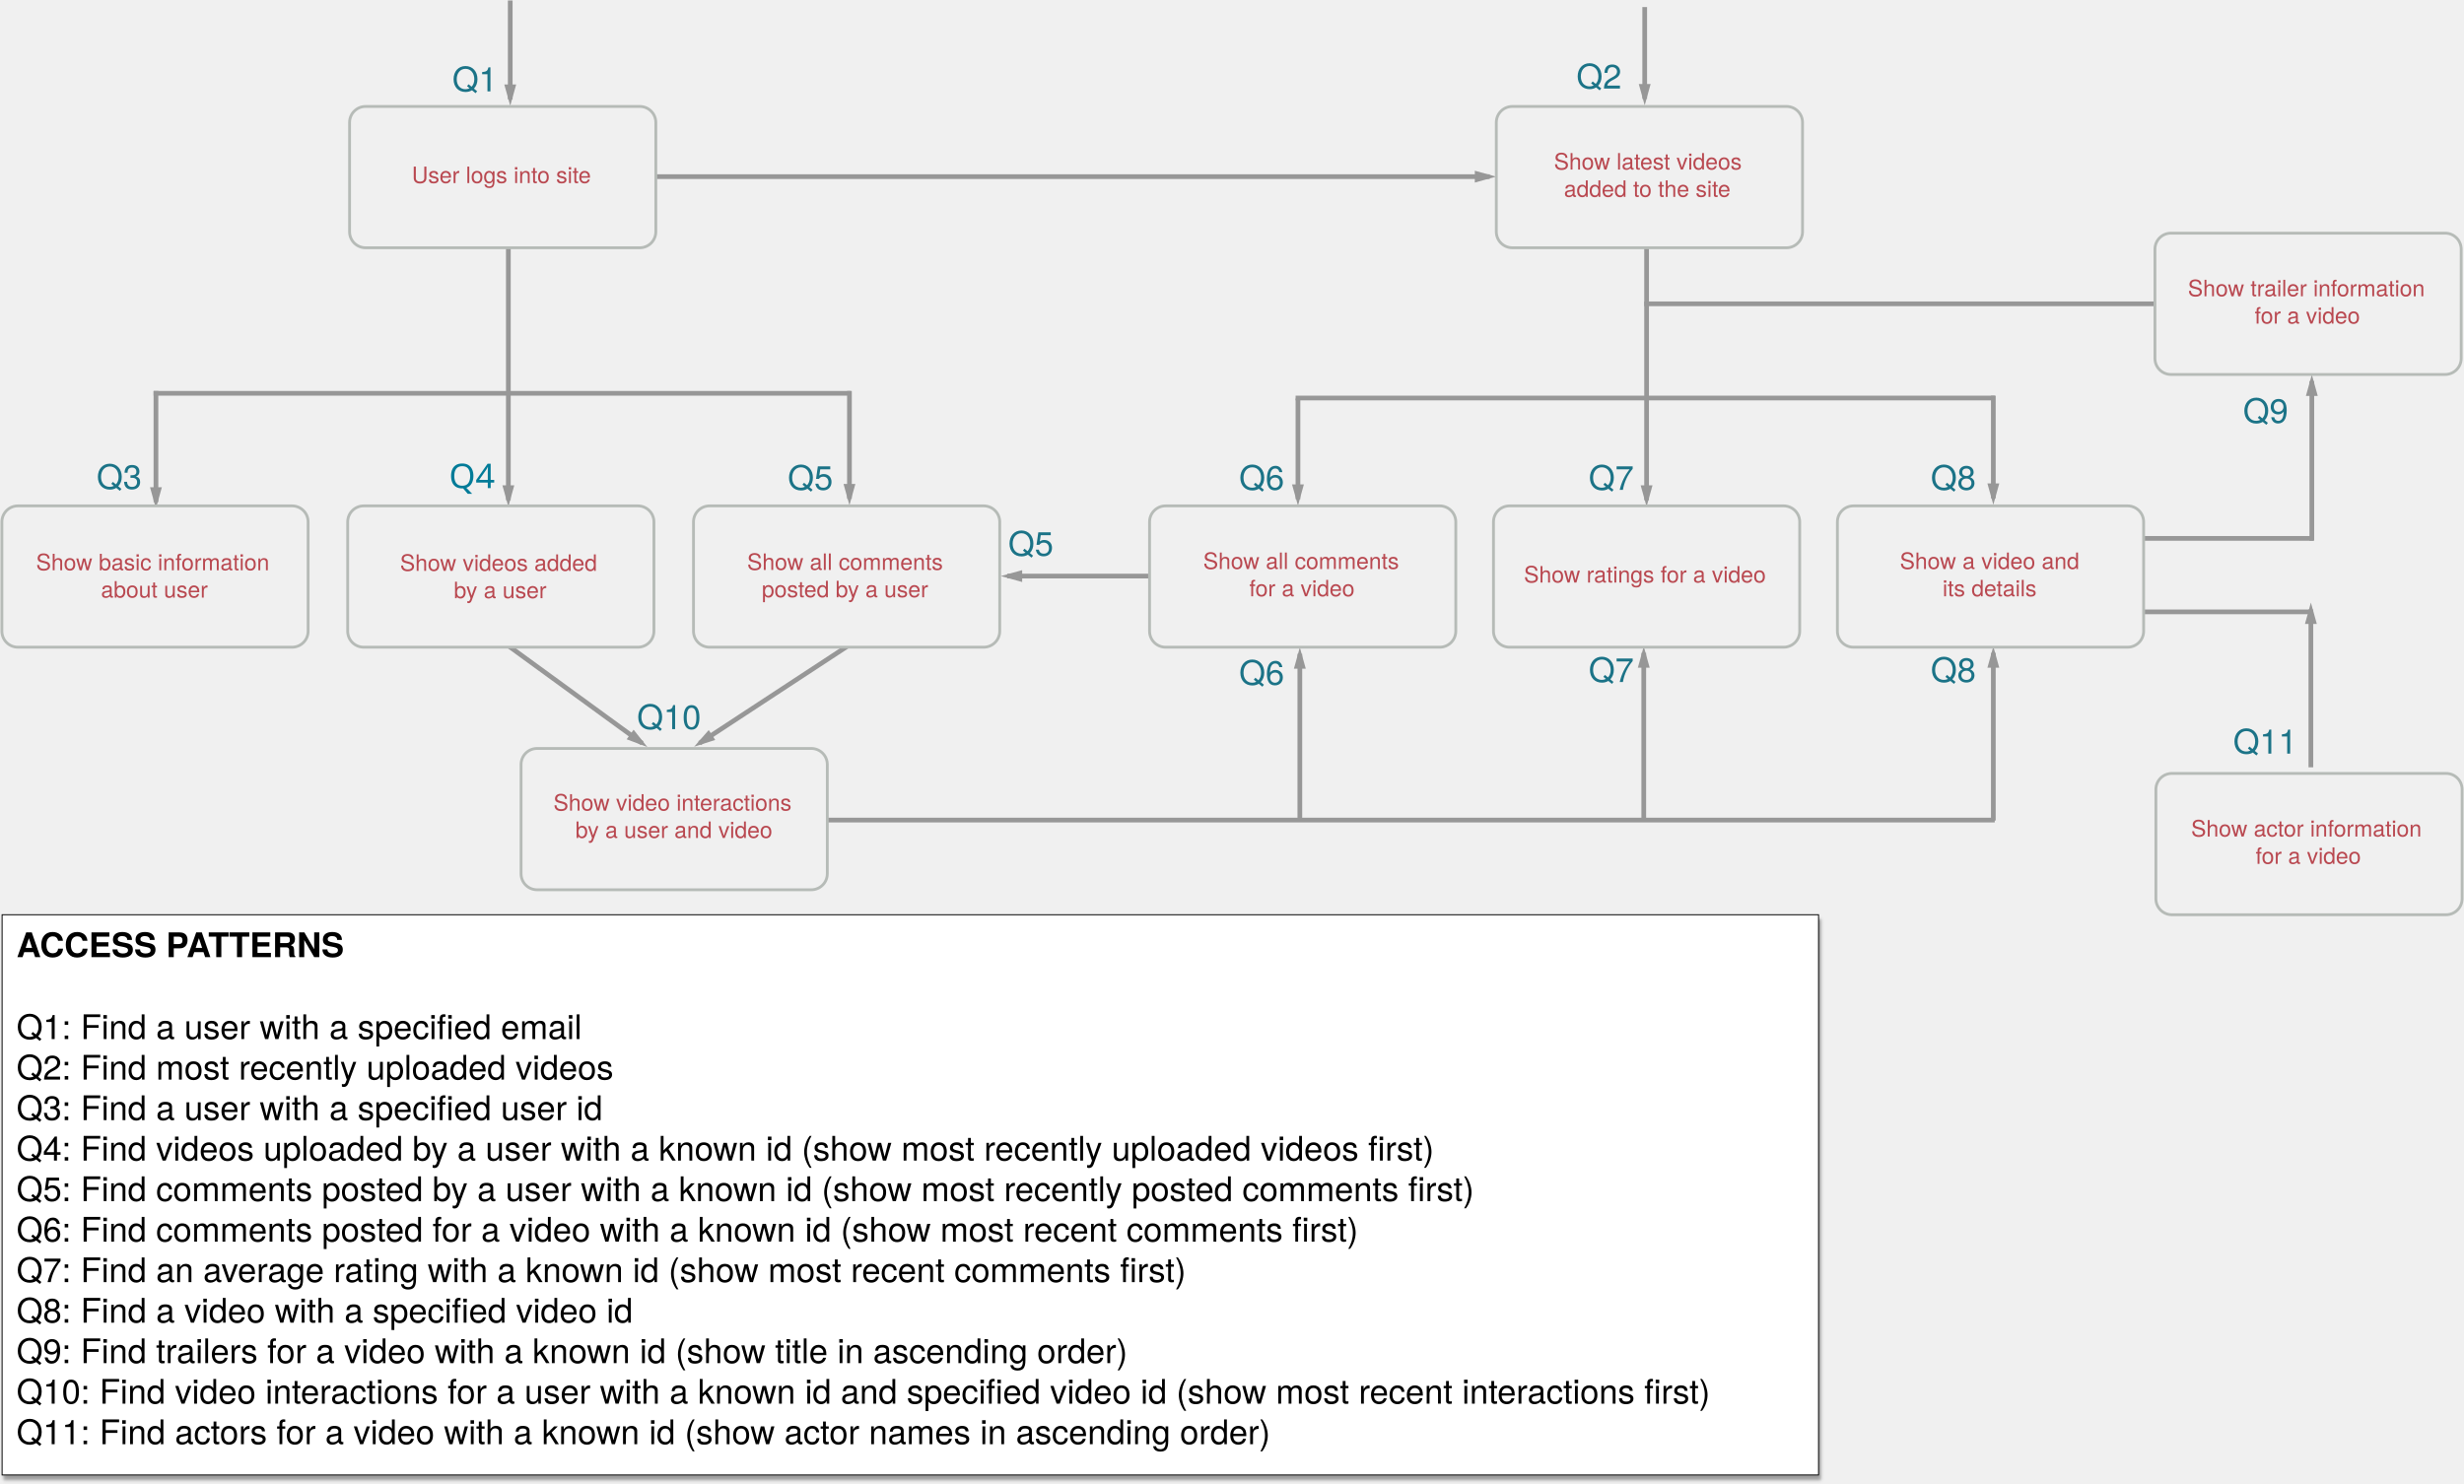
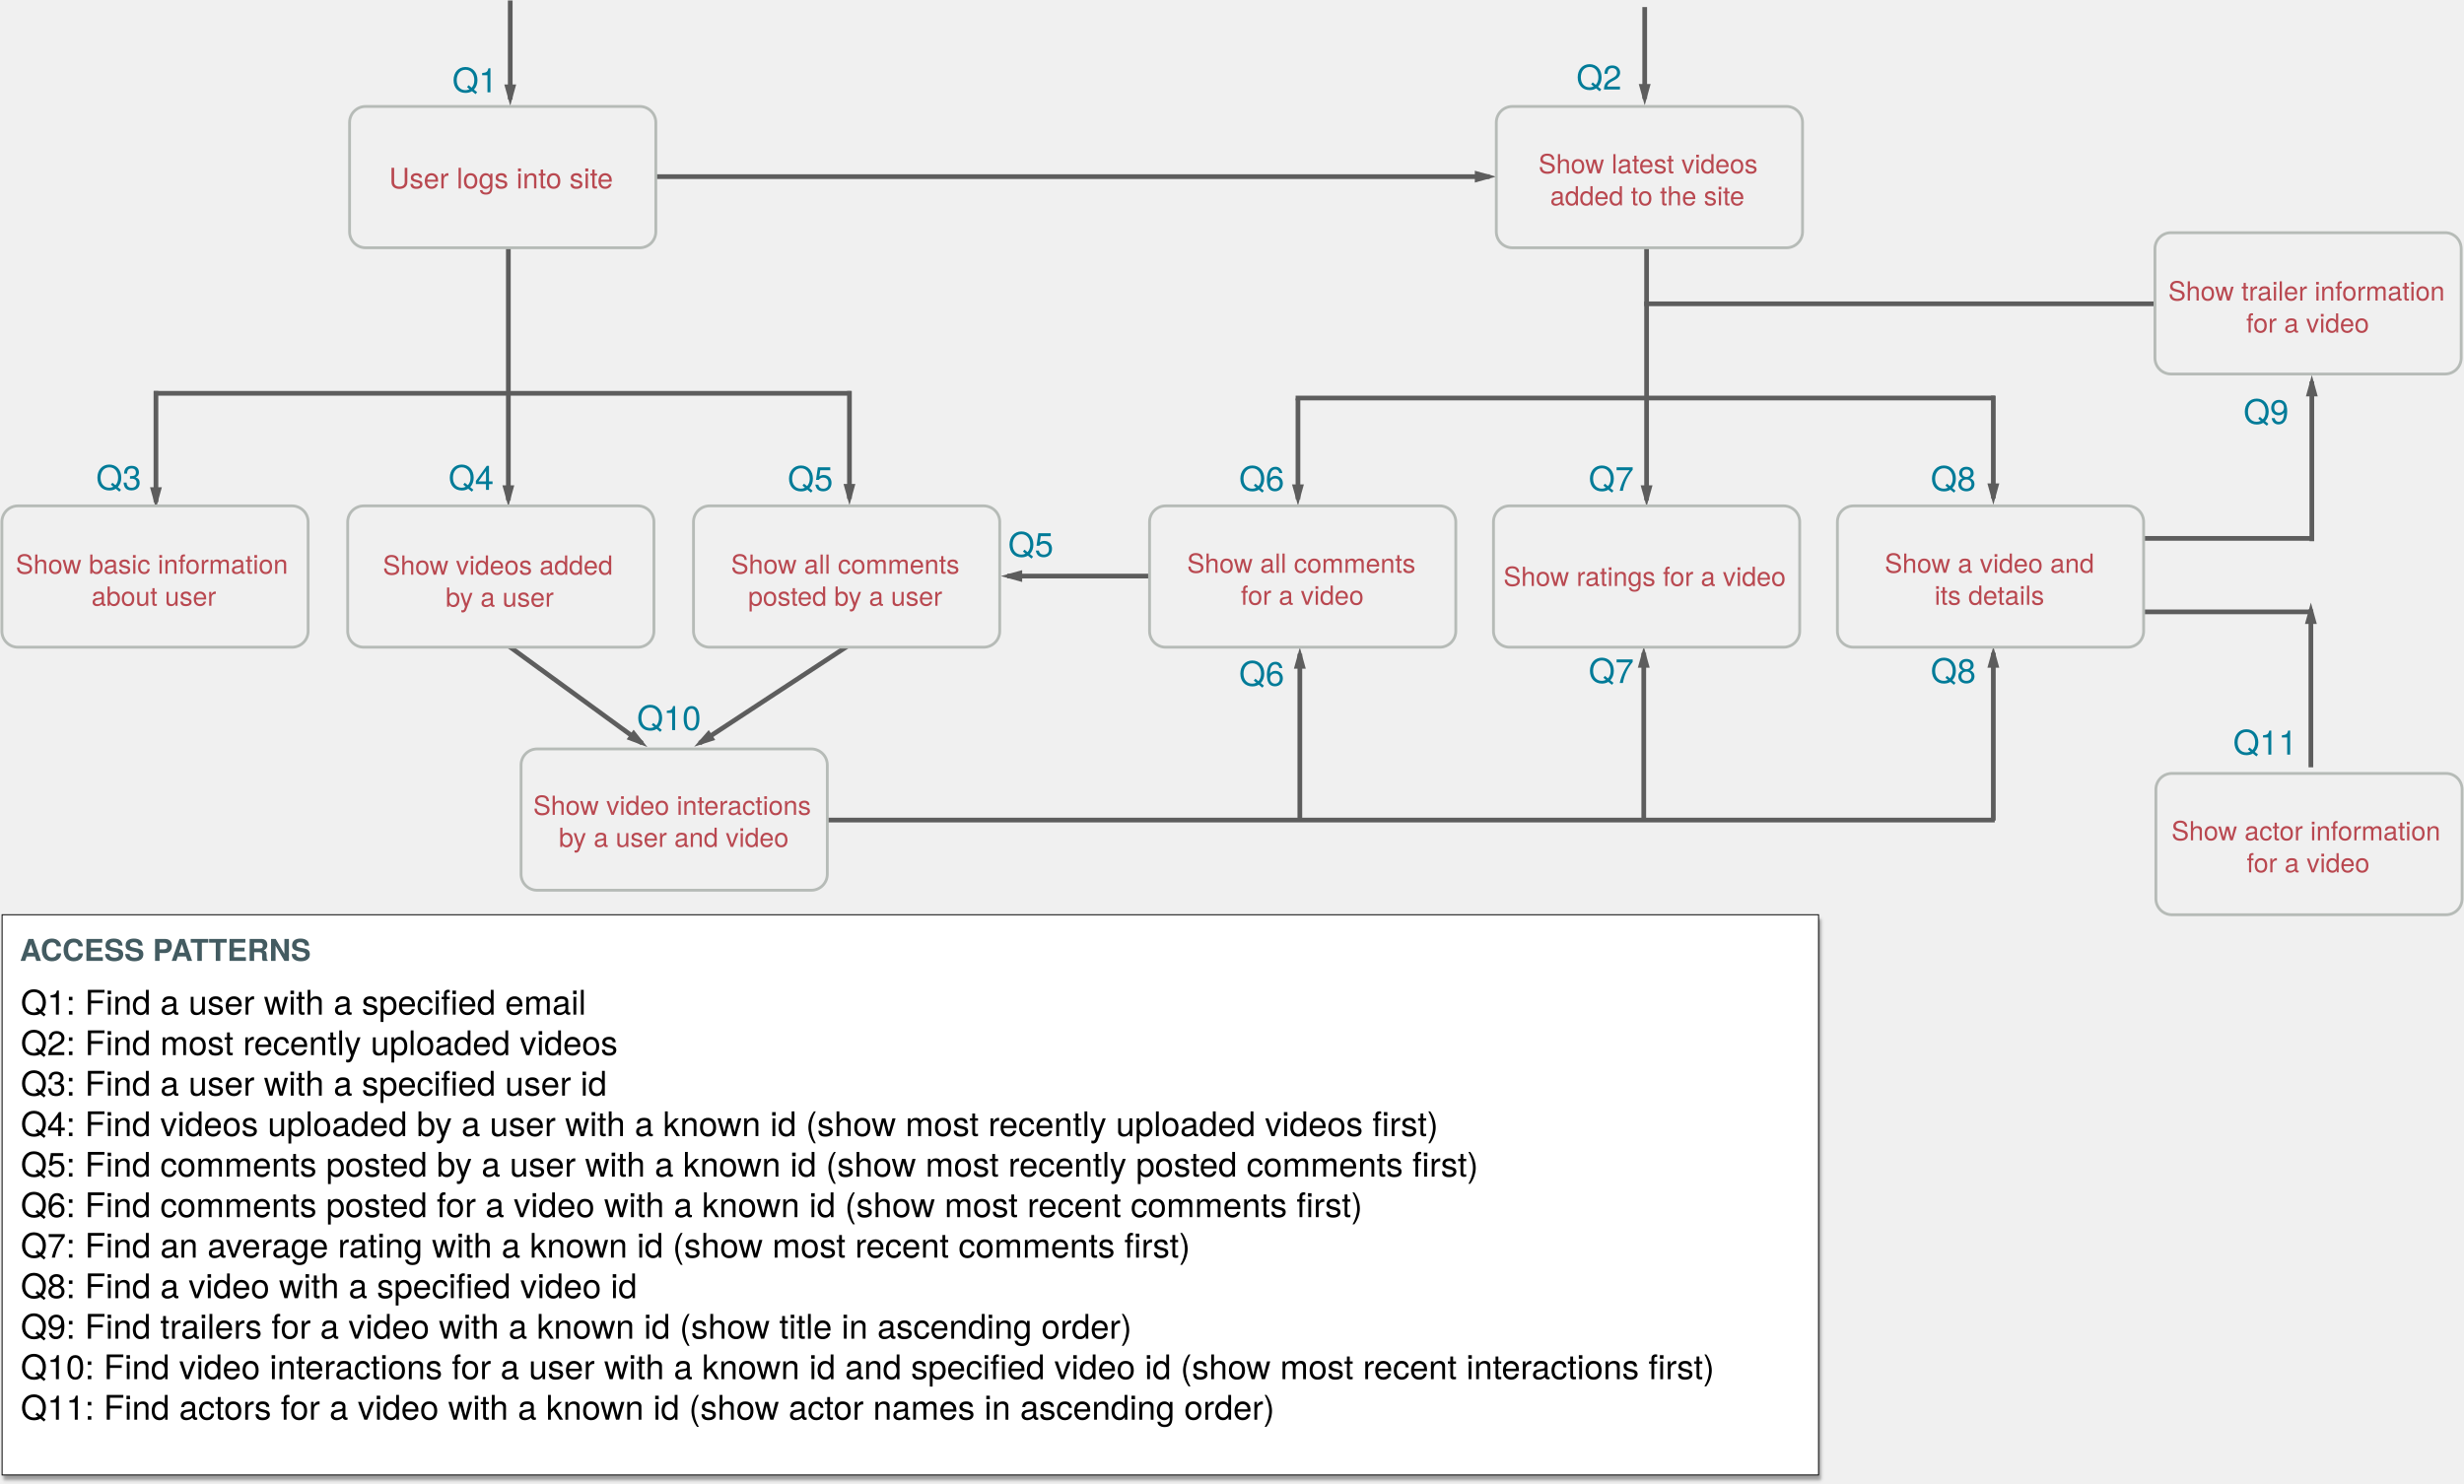
<svg xmlns="http://www.w3.org/2000/svg" width="2615px" height="1575px" viewBox="0 0 2615 1575" version="1.1">
  <defs>
    <filter x="-50%" y="-50%" width="200%" height="200%" filterUnits="objectBoundingBox" id="filter-1">
      <feOffset dx="2" dy="5" in="SourceAlpha" result="shadowOffsetOuter1" />
      <feGaussianBlur stdDeviation="2" in="shadowOffsetOuter1" result="shadowBlurOuter1" />
      <feColorMatrix values="0 0 0 0 0   0 0 0 0 0   0 0 0 0 0  0 0 0 0.35 0" in="shadowBlurOuter1" type="matrix" result="shadowMatrixOuter1" />
      <feMerge>
        <feMergeNode in="shadowMatrixOuter1" />
        <feMergeNode in="SourceGraphic" />
      </feMerge>
    </filter>
  </defs>
  <g id="Page-1" stroke="none" stroke-width="1" fill="none" fill-rule="evenodd">
-     <path d="M539.5,685.5 L679.5,787.5" id="Line-Copy-5" stroke="#979797" stroke-width="5" stroke-linecap="square" />
-     <path id="Line-Copy-5-decoration-1" d="M679.5,787.5 L672.538,778.716 L669.004,783.565 L679.5,787.5 Z" stroke="#979797" stroke-width="5" stroke-linecap="square" />
-     <path d="M900,685.5 L744.5,787.5" id="Line-Copy-10" stroke="#979797" stroke-width="5" stroke-linecap="square" />
-     <path id="Line-Copy-10-decoration-1" d="M744.5,787.5 L755.176,784.085 L751.885,779.068 L744.5,787.5 Z" stroke="#979797" stroke-width="5" stroke-linecap="square" />
-     <path d="M2453.5,571.5 L2453.5,407" id="Line" stroke="#979797" stroke-width="5" stroke-linecap="square" />
-     <path id="Line-decoration-1" d="M2453.5,407 L2450.5,417.8 L2456.5,417.8 L2453.5,407 Z" stroke="#979797" stroke-width="5" stroke-linecap="square" />
-     <path d="M2452.5,811.5 L2452.5,649" id="Line-Copy-3" stroke="#979797" stroke-width="5" stroke-linecap="square" transform="translate(2452.5, 730.5) scale(1, -1) translate(-2452.5, -730.5) " />
-     <path id="Line-Copy-3-decoration-1" d="M2452.5,649 L2449.5,659.8 L2455.5,659.8 L2452.5,649 Z" stroke="#979797" stroke-width="5" stroke-linecap="square" />
-     <path d="M2286.5,322.5 L1747.497,322.5" id="Line" stroke="#979797" stroke-width="5" stroke-linecap="square" />
-     <path d="M2452.5,571.5 L2275.5,571.5" id="Line" stroke="#979797" stroke-width="5" stroke-linecap="square" />
-     <path d="M2451.5,649.5 L2275.5,649.5" id="Line-Copy-4" stroke="#979797" stroke-width="5" stroke-linecap="square" />
-     <path d="M1747.5,264.5 L1747.5,528.5" id="Line" stroke="#979797" stroke-width="5" stroke-linecap="square" />
-     <path id="Line-decoration-1" d="M1747.5,528.5 L1750.5,517.7 L1744.5,517.7 L1747.5,528.5 Z" stroke="#979797" stroke-width="5" stroke-linecap="square" />
-     <path d="M541.5,3 L541.5,103" id="Line" stroke="#979797" stroke-width="5" stroke-linecap="square" />
-     <path id="Line-decoration-1" d="M541.5,103 L544.5,92.2 L538.5,92.2 L541.5,103 Z" stroke="#979797" stroke-width="5" stroke-linecap="square" />
-     <path d="M1745.5,10 L1745.5,102.5" id="Line-Copy" stroke="#979797" stroke-width="5" stroke-linecap="square" />
-     <path id="Line-Copy-decoration-1" d="M1745.5,102.5 L1748.5,91.7 L1742.5,91.7 L1745.5,102.5 Z" stroke="#979797" stroke-width="5" stroke-linecap="square" />
-     <path d="M697.5,187.5 L1578.5,187.5" id="Line" stroke="#979797" stroke-width="5" stroke-linecap="square" />
-     <path id="Line-decoration-1" d="M1578.5,187.5 L1567.7,184.5 L1567.7,190.5 L1578.5,187.5 Z" stroke="#979797" stroke-width="5" stroke-linecap="square" />
-     <path d="M1377.5,425.5 L1377.5,527.5" id="Line" stroke="#979797" stroke-width="5" stroke-linecap="square" />
-     <path id="Line-decoration-1" d="M1377.5,527.5 L1380.5,516.7 L1374.5,516.7 L1377.5,527.5 Z" stroke="#979797" stroke-width="5" stroke-linecap="square" />
-     <path d="M2115.5,422.5 L2115.5,526.5" id="Line-Copy-2" stroke="#979797" stroke-width="5" stroke-linecap="square" />
-     <path id="Line-Copy-2-decoration-1" d="M2115.5,526.5 L2118.5,515.7 L2112.5,515.7 L2115.5,526.5 Z" stroke="#979797" stroke-width="5" stroke-linecap="square" />
-     <path d="M1377.5,422.5 L2114.5,422.5" id="Line" stroke="#979797" stroke-width="5" stroke-linecap="square" />
-     <path d="M165.5,417.5 L165.5,530.5" id="Line" stroke="#979797" stroke-width="5" stroke-linecap="square" />
-     <path id="Line-decoration-1" d="M165.5,530.5 L168.5,519.7 L162.5,519.7 L165.5,530.5 Z" stroke="#979797" stroke-width="5" stroke-linecap="square" />
-     <path d="M539.5,265.5 L539.5,528.5" id="Line-Copy-6" stroke="#979797" stroke-width="5" stroke-linecap="square" />
-     <path id="Line-Copy-6-decoration-1" d="M539.5,528.5 L542.5,517.7 L536.5,517.7 L539.5,528.5 Z" stroke="#979797" stroke-width="5" stroke-linecap="square" />
-     <path d="M901.5,417.5 L901.5,527" id="Line-Copy-7" stroke="#979797" stroke-width="5" stroke-linecap="square" />
-     <path id="Line-Copy-7-decoration-1" d="M901.5,527 L904.5,516.2 L898.5,516.2 L901.5,527 Z" stroke="#979797" stroke-width="5" stroke-linecap="square" />
-     <path d="M165.5,417.5 L900.5,417.5" id="Line" stroke="#979797" stroke-width="5" stroke-linecap="square" />
-     <path d="M1217.5,611.5 L1071.5,611.5" id="Line" stroke="#979797" stroke-width="5" stroke-linecap="square" />
-     <path id="Line-decoration-1" d="M1071.5,611.5 L1082.3,614.5 L1082.3,608.5 L1071.5,611.5 Z" stroke="#979797" stroke-width="5" stroke-linecap="square" />
-     <path d="M879.5,870.5 L2114.5,870.5" id="Line" stroke="#979797" stroke-width="5" stroke-linecap="square" />
-     <path d="M1379.5,868.5 L1379.5,696.5" id="Line" stroke="#979797" stroke-width="5" stroke-linecap="square" />
-     <path id="Line-decoration-1" d="M1379.5,696.5 L1376.5,707.3 L1382.5,707.3 L1379.5,696.5 Z" stroke="#979797" stroke-width="5" stroke-linecap="square" />
-     <path d="M1744.5,868.5 L1744.5,695.5" id="Line-Copy-8" stroke="#979797" stroke-width="5" stroke-linecap="square" />
-     <path id="Line-Copy-8-decoration-1" d="M1744.5,695.5 L1741.5,706.3 L1747.5,706.3 L1744.5,695.5 Z" stroke="#979797" stroke-width="5" stroke-linecap="square" />
-     <path d="M2115.5,868.5 L2115.5,695.5" id="Line-Copy-9" stroke="#979797" stroke-width="5" stroke-linecap="square" />
-     <path id="Line-Copy-9-decoration-1" d="M2115.5,695.5 L2112.5,706.3 L2118.5,706.3 L2115.5,695.5 Z" stroke="#979797" stroke-width="5" stroke-linecap="square" />
+     <path d="M539.5,685.5 L679.5,787.5" id="Line-Copy-5" stroke="#5D5D5D" stroke-width="5" stroke-linecap="square" />
+     <path id="Line-Copy-5-decoration-1" d="M679.5,787.5 L672.538,778.716 L669.004,783.565 L679.5,787.5 Z" stroke="#5D5D5D" stroke-width="5" stroke-linecap="square" />
+     <path d="M900,685.5 L744.5,787.5" id="Line-Copy-10" stroke="#5D5D5D" stroke-width="5" stroke-linecap="square" />
+     <path id="Line-Copy-10-decoration-1" d="M744.5,787.5 L755.176,784.085 L751.885,779.068 L744.5,787.5 Z" stroke="#5D5D5D" stroke-width="5" stroke-linecap="square" />
+     <path d="M2453.5,572 L2453.5,407.5" id="Line" stroke="#5D5D5D" stroke-width="5" stroke-linecap="square" />
+     <path id="Line-decoration-1" d="M2453.5,407.5 L2450.5,418.3 L2456.5,418.3 L2453.5,407.5 Z" stroke="#5D5D5D" stroke-width="5" stroke-linecap="square" />
+     <path d="M2452.5,811.5 L2452.5,649" id="Line-Copy-3" stroke="#5D5D5D" stroke-width="5" stroke-linecap="square" transform="translate(2452.5, 730.5) scale(1, -1) translate(-2452.5, -730.5) " />
+     <path id="Line-Copy-3-decoration-1" d="M2452.5,649 L2449.5,659.8 L2455.5,659.8 L2452.5,649 Z" stroke="#5D5D5D" stroke-width="5" stroke-linecap="square" />
+     <path d="M2286.5,322.5 L1747.497,322.5" id="Line" stroke="#5D5D5D" stroke-width="5" stroke-linecap="square" />
+     <path d="M2452.5,571.5 L2275.5,571.5" id="Line" stroke="#5D5D5D" stroke-width="5" stroke-linecap="square" />
+     <path d="M2451.5,649.5 L2275.5,649.5" id="Line-Copy-4" stroke="#5D5D5D" stroke-width="5" stroke-linecap="square" />
+     <path d="M1747.5,264.5 L1747.5,528.5" id="Line" stroke="#5D5D5D" stroke-width="5" stroke-linecap="square" />
+     <path id="Line-decoration-1" d="M1747.5,528.5 L1750.5,517.7 L1744.5,517.7 L1747.5,528.5 Z" stroke="#5D5D5D" stroke-width="5" stroke-linecap="square" />
+     <path d="M541.5,3 L541.5,103" id="Line" stroke="#5D5D5D" stroke-width="5" stroke-linecap="square" />
+     <path id="Line-decoration-1" d="M541.5,103 L544.5,92.2 L538.5,92.2 L541.5,103 Z" stroke="#5D5D5D" stroke-width="5" stroke-linecap="square" />
+     <path d="M1745.5,10 L1745.5,102.5" id="Line-Copy" stroke="#5D5D5D" stroke-width="5" stroke-linecap="square" />
+     <path id="Line-Copy-decoration-1" d="M1745.5,102.5 L1748.5,91.7 L1742.5,91.7 L1745.5,102.5 Z" stroke="#5D5D5D" stroke-width="5" stroke-linecap="square" />
+     <path d="M697.5,187.5 L1578.5,187.5" id="Line" stroke="#5D5D5D" stroke-width="5" stroke-linecap="square" />
+     <path id="Line-decoration-1" d="M1578.5,187.5 L1567.7,184.5 L1567.7,190.5 L1578.5,187.5 Z" stroke="#5D5D5D" stroke-width="5" stroke-linecap="square" />
+     <path d="M1377.5,425.5 L1377.5,527.5" id="Line" stroke="#5D5D5D" stroke-width="5" stroke-linecap="square" />
+     <path id="Line-decoration-1" d="M1377.5,527.5 L1380.5,516.7 L1374.5,516.7 L1377.5,527.5 Z" stroke="#5D5D5D" stroke-width="5" stroke-linecap="square" />
+     <path d="M2115.5,422.5 L2115.5,526.5" id="Line-Copy-2" stroke="#5D5D5D" stroke-width="5" stroke-linecap="square" />
+     <path id="Line-Copy-2-decoration-1" d="M2115.5,526.5 L2118.5,515.7 L2112.5,515.7 L2115.5,526.5 Z" stroke="#5D5D5D" stroke-width="5" stroke-linecap="square" />
+     <path d="M1377.5,422.5 L2114.5,422.5" id="Line" stroke="#5D5D5D" stroke-width="5" stroke-linecap="square" />
+     <path d="M165.5,417.5 L165.5,530.5" id="Line" stroke="#5D5D5D" stroke-width="5" stroke-linecap="square" />
+     <path id="Line-decoration-1" d="M165.5,530.5 L168.5,519.7 L162.5,519.7 L165.5,530.5 Z" stroke="#5D5D5D" stroke-width="5" stroke-linecap="square" />
+     <path d="M539.5,265.5 L539.5,528.5" id="Line-Copy-6" stroke="#5D5D5D" stroke-width="5" stroke-linecap="square" />
+     <path id="Line-Copy-6-decoration-1" d="M539.5,528.5 L542.5,517.7 L536.5,517.7 L539.5,528.5 Z" stroke="#5D5D5D" stroke-width="5" stroke-linecap="square" />
+     <path d="M901.5,417.5 L901.5,527" id="Line-Copy-7" stroke="#5D5D5D" stroke-width="5" stroke-linecap="square" />
+     <path id="Line-Copy-7-decoration-1" d="M901.5,527 L904.5,516.2 L898.5,516.2 L901.5,527 Z" stroke="#5D5D5D" stroke-width="5" stroke-linecap="square" />
+     <path d="M165.75,417.5 L900.75,417.5" id="Line" stroke="#5D5D5D" stroke-width="5" stroke-linecap="square" />
+     <path d="M1217.5,611.5 L1071.5,611.5" id="Line" stroke="#5D5D5D" stroke-width="5" stroke-linecap="square" />
+     <path id="Line-decoration-1" d="M1071.5,611.5 L1082.3,614.5 L1082.3,608.5 L1071.5,611.5 Z" stroke="#5D5D5D" stroke-width="5" stroke-linecap="square" />
+     <path d="M879.5,870.5 L2114.5,870.5" id="Line" stroke="#5D5D5D" stroke-width="5" stroke-linecap="square" />
+     <path d="M1379.5,868.5 L1379.5,696.5" id="Line" stroke="#5D5D5D" stroke-width="5" stroke-linecap="square" />
+     <path id="Line-decoration-1" d="M1379.5,696.5 L1376.5,707.3 L1382.5,707.3 L1379.5,696.5 Z" stroke="#5D5D5D" stroke-width="5" stroke-linecap="square" />
+     <path d="M1744.5,868.5 L1744.5,695.5" id="Line-Copy-8" stroke="#5D5D5D" stroke-width="5" stroke-linecap="square" />
+     <path id="Line-Copy-8-decoration-1" d="M1744.5,695.5 L1741.5,706.3 L1747.5,706.3 L1744.5,695.5 Z" stroke="#5D5D5D" stroke-width="5" stroke-linecap="square" />
+     <path d="M2115.5,868.5 L2115.5,695.5" id="Line-Copy-9" stroke="#5D5D5D" stroke-width="5" stroke-linecap="square" />
+     <path id="Line-Copy-9-decoration-1" d="M2115.5,695.5 L2112.5,706.3 L2118.5,706.3 L2115.5,695.5 Z" stroke="#5D5D5D" stroke-width="5" stroke-linecap="square" />
    <rect id="Rectangle" stroke="#B6BBB7" stroke-width="3" fill="#F0F0F0" x="1588" y="113" width="325" height="150" rx="17" />
-     <text id="Show-latest-videos-" font-family="Helvetica Neue" font-size="24" font-weight="normal" fill="#B94850">
-       <tspan x="1649.172" y="180">Show latest videos </tspan>
-       <tspan x="1659.804" y="209">added to the site</tspan>
+     <text id="Show-latest-videos-" font-family="Helvetica Neue" font-size="28" font-weight="normal" fill="#B94850">
+       <tspan x="1632.784" y="184">Show latest videos </tspan>
+       <tspan x="1645.188" y="218">added to the site</tspan>
    </text>
    <rect id="Rectangle" stroke="#B6BBB7" stroke-width="3" fill="#F0F0F0" x="1220" y="537" width="325" height="150" rx="17" />
-     <text id="Show-all-comments" font-family="Helvetica Neue" font-size="24" font-weight="normal" fill="#B94850">
-       <tspan x="1276.924" y="604">Show all comments</tspan>
-       <tspan x="1325.836" y="633">for a video</tspan>
+     <text id="Show-all-comments" font-family="Helvetica Neue" font-size="28" font-weight="normal" fill="#B94850">
+       <tspan x="1259.828" y="608">Show all comments</tspan>
+       <tspan x="1316.892" y="642">for a video</tspan>
    </text>
    <rect id="Rectangle" stroke="#B6BBB7" stroke-width="3" fill="#F0F0F0" x="1585" y="537" width="325" height="150" rx="17" />
-     <text id="Show-ratings-for-a-v" font-family="Helvetica Neue" font-size="24" font-weight="normal" fill="#B94850">
-       <tspan x="1617.288" y="618.363">Show ratings for a video</tspan>
+     <text id="Show-ratings-for-a-v" font-family="Helvetica Neue" font-size="28" font-weight="normal" fill="#B94850">
+       <tspan x="1595.586" y="622">Show ratings for a video</tspan>
    </text>
    <rect id="Rectangle" stroke="#B6BBB7" stroke-width="3" fill="#F0F0F0" x="1950" y="537" width="325" height="150" rx="17" />
-     <text id="Show-a-video-and" font-family="Helvetica Neue" font-size="24" font-weight="normal" fill="#B94850">
-       <tspan x="2016.272" y="604">Show a video and</tspan>
-       <tspan x="2061.608" y="633">its details</tspan>
+     <text id="Show-a-video-and" font-family="Helvetica Neue" font-size="28" font-weight="normal" fill="#B94850">
+       <tspan x="2000.234" y="608">Show a video and</tspan>
+       <tspan x="2053.126" y="642">its details</tspan>
    </text>
    <rect id="Rectangle" stroke="#B6BBB7" stroke-width="3" fill="#F0F0F0" x="2288" y="821" width="325" height="150" rx="17" />
-     <text id="Show-actor-informati" font-family="Helvetica Neue" font-size="24" font-weight="normal" fill="#B94850">
-       <tspan x="2325.388" y="888">Show actor information </tspan>
-       <tspan x="2393.836" y="917">for a video</tspan>
+     <text id="Show-actor-informati" font-family="Helvetica Neue" font-size="28" font-weight="normal" fill="#B94850">
+       <tspan x="2304.536" y="892">Show actor information </tspan>
+       <tspan x="2384.392" y="926">for a video</tspan>
    </text>
-     <rect id="Rectangle" stroke="#B6BBB7" stroke-width="3" fill="#F0F0F0" x="2287" y="247.5" width="325" height="150" rx="17" />
-     <text id="Show-trailer-informa" font-family="Helvetica Neue" font-size="24" font-weight="normal" fill="#B94850">
-       <tspan x="2321.952" y="314.5">Show trailer information </tspan>
-       <tspan x="2392.836" y="343.5">for a video</tspan>
+     <rect id="Rectangle" stroke="#B6BBB7" stroke-width="3" fill="#F0F0F0" x="2287" y="247" width="325" height="150" rx="17" />
+     <text id="Show-trailer-informa" font-family="Helvetica Neue" font-size="28" font-weight="normal" fill="#B94850">
+       <tspan x="2301.194" y="319">Show trailer information </tspan>
+       <tspan x="2383.892" y="353">for a video</tspan>
    </text>
    <rect id="Rectangle" stroke="#B6BBB7" stroke-width="3" fill="#F0F0F0" x="2" y="537" width="325" height="150" rx="17" />
-     <text id="Show-basic-informati" font-family="Helvetica Neue" font-size="24" font-weight="normal" fill="#B94850">
-       <tspan x="38.272" y="605.363">Show basic information  </tspan>
-       <tspan x="107.152" y="634.363">about user</tspan>
+     <text id="Show-basic-informati" font-family="Helvetica Neue" font-size="28" font-weight="normal" fill="#B94850">
+       <tspan x="16.734" y="609">Show basic information  </tspan>
+       <tspan x="97.094" y="643">about user</tspan>
    </text>
    <rect id="Rectangle" stroke="#B6BBB7" stroke-width="3" fill="#F0F0F0" x="371" y="113" width="325" height="150" rx="17" />
-     <text id="User-logs-into-site" font-family="Helvetica Neue" font-size="24" font-weight="normal" fill="#B94850">
-       <tspan x="437.056" y="194.363">User logs into site</tspan>
+     <text id="User-logs-into-site" font-family="Helvetica Neue" font-size="30" font-weight="normal" fill="#B94850">
+       <tspan x="412.945" y="200">User logs into site</tspan>
    </text>
-     <rect id="Rectangle" stroke="#B6BBB7" stroke-width="3" fill="#F0F0F0" x="553" y="794.5" width="325" height="150" rx="17" />
-     <text id="Show-video-interacti" font-family="Helvetica Neue" font-size="24" font-weight="normal" fill="#B94850">
-       <tspan x="587.336" y="860.5">Show video interactions </tspan>
-       <tspan x="610.64" y="889.5">by a user and video</tspan>
+     <rect id="Rectangle" stroke="#B6BBB7" stroke-width="3" fill="#F0F0F0" x="553" y="795" width="325" height="150" rx="17" />
+     <text id="Show-video-interacti" font-family="Helvetica Neue" font-size="28" font-weight="normal" fill="#B94850">
+       <tspan x="565.892" y="865">Show video interactions </tspan>
+       <tspan x="593.08" y="899">by a user and video</tspan>
    </text>
    <rect id="Rectangle" stroke="#B6BBB7" stroke-width="3" fill="#F0F0F0" x="369" y="537" width="325" height="150" rx="17" />
-     <text id="Show-videos-added" font-family="Helvetica Neue" font-size="24" font-weight="normal" fill="#B94850">
-       <tspan x="424.548" y="606">Show videos added</tspan>
-       <tspan x="481.656" y="635">by a user</tspan>
+     <text id="Show-videos-added" font-family="Helvetica Neue" font-size="28" font-weight="normal" fill="#B94850">
+       <tspan x="406.306" y="610">Show videos added</tspan>
+       <tspan x="472.932" y="644">by a user</tspan>
    </text>
    <rect id="Rectangle" stroke="#B6BBB7" stroke-width="3" fill="#F0F0F0" x="736" y="537" width="325" height="150" rx="17" />
-     <text id="Show-all-comments" font-family="Helvetica Neue" font-size="24" font-weight="normal" fill="#B94850">
-       <tspan x="792.924" y="605">Show all comments</tspan>
-       <tspan x="808.476" y="634">posted by a user</tspan>
+     <text id="Show-all-comments" font-family="Helvetica Neue" font-size="28" font-weight="normal" fill="#B94850">
+       <tspan x="775.828" y="609">Show all comments</tspan>
+       <tspan x="793.972" y="643">posted by a user</tspan>
    </text>
-     <text id="Q1" font-family="Helvetica Neue" font-size="36" font-weight="normal" fill="#1B7387">
-       <tspan x="480" y="97">Q1</tspan>
+     <text id="Q1" font-family="Helvetica Neue" font-size="36" font-weight="420" fill="#007B98">
+       <tspan x="480" y="98">Q1</tspan>
    </text>
-     <text id="Q2" font-family="Helvetica Neue" font-size="36" font-weight="normal" fill="#1B7387">
-       <tspan x="1673" y="94">Q2</tspan>
+     <text id="Q2" font-family="Helvetica Neue" font-size="36" font-weight="420" fill="#007B98">
+       <tspan x="1673" y="95">Q2</tspan>
    </text>
-     <text id="Q3" font-family="Helvetica Neue" font-size="36" font-weight="normal" fill="#1B7387">
-       <tspan x="102.5" y="519.095">Q3</tspan>
+     <text id="Q3" font-family="Helvetica Neue" font-size="36" font-weight="420" fill="#007B98">
+       <tspan x="102" y="520">Q3</tspan>
    </text>
-     <text id="Q10" font-family="Helvetica Neue" font-size="36" font-weight="normal" fill="#1B7387">
-       <tspan x="676" y="774">Q10</tspan>
+     <text id="Q10" font-family="Helvetica Neue" font-size="36" font-weight="420" fill="#007B98">
+       <tspan x="676" y="775">Q10</tspan>
    </text>
-     <text id="Q4" font-family="Gill Sans" font-size="36" font-weight="normal" fill="#007B98">
-       <tspan x="476.5" y="518.095">Q4</tspan>
+     <text id="Q4" font-family="Helvetica Neue" font-size="36" font-weight="420" fill="#007B98">
+       <tspan x="476" y="520">Q4</tspan>
    </text>
-     <text id="Q5" font-family="Helvetica Neue" font-size="36" font-weight="normal" fill="#1B7387">
-       <tspan x="836" y="520">Q5</tspan>
+     <text id="Q5" font-family="Helvetica Neue" font-size="36" font-weight="420" fill="#007B98">
+       <tspan x="836" y="521">Q5</tspan>
    </text>
-     <text id="Q5" font-family="Helvetica Neue" font-size="36" font-weight="normal" fill="#1B7387">
-       <tspan x="1070" y="590">Q5</tspan>
+     <text id="Q5" font-family="Helvetica Neue" font-size="36" font-weight="420" fill="#007B98">
+       <tspan x="1070" y="591">Q5</tspan>
    </text>
-     <text id="Q6" font-family="Helvetica Neue" font-size="36" font-weight="normal" fill="#1B7387">
-       <tspan x="1315" y="520">Q6</tspan>
+     <text id="Q6" font-family="Helvetica Neue" font-size="36" font-weight="420" fill="#007B98">
+       <tspan x="1315" y="521">Q6</tspan>
    </text>
-     <text id="Q7" font-family="Helvetica Neue" font-size="36" font-weight="normal" fill="#1B7387">
-       <tspan x="1686" y="520">Q7</tspan>
+     <text id="Q7" font-family="Helvetica Neue" font-size="36" font-weight="420" fill="#007B98">
+       <tspan x="1686" y="521">Q7</tspan>
    </text>
-     <text id="Q8" font-family="Helvetica Neue" font-size="36" font-weight="normal" fill="#1B7387">
-       <tspan x="2049" y="520">Q8</tspan>
+     <text id="Q8" font-family="Helvetica Neue" font-size="36" font-weight="420" fill="#007B98">
+       <tspan x="2049" y="521">Q8</tspan>
    </text>
-     <text id="Q8" font-family="Helvetica Neue" font-size="36" font-weight="normal" fill="#1B7387">
-       <tspan x="2049" y="724">Q8</tspan>
+     <text id="Q8" font-family="Helvetica Neue" font-size="36" font-weight="420" fill="#007B98">
+       <tspan x="2049" y="725">Q8</tspan>
    </text>
-     <text id="Q7" font-family="Helvetica Neue" font-size="36" font-weight="normal" fill="#1B7387">
-       <tspan x="1686" y="724">Q7</tspan>
+     <text id="Q7" font-family="Helvetica Neue" font-size="36" font-weight="420" fill="#007B98">
+       <tspan x="1686" y="725">Q7</tspan>
    </text>
-     <text id="Q6" font-family="Helvetica Neue" font-size="36" font-weight="normal" fill="#1B7387">
-       <tspan x="1315" y="727">Q6</tspan>
+     <text id="Q6" font-family="Helvetica Neue" font-size="36" font-weight="420" fill="#007B98">
+       <tspan x="1315" y="728">Q6</tspan>
    </text>
-     <text id="Q9" font-family="Helvetica Neue" font-size="36" font-weight="normal" fill="#1B7387">
-       <tspan x="2380.5" y="449">Q9</tspan>
+     <text id="Q9" font-family="Helvetica Neue" font-size="36" font-weight="420" fill="#007B98">
+       <tspan x="2381" y="450">Q9</tspan>
    </text>
-     <text id="Q11" font-family="Helvetica Neue" font-size="36" font-weight="normal" fill="#1B7387">
-       <tspan x="2370" y="800">Q11</tspan>
+     <text id="Q11" font-family="Helvetica Neue" font-size="36" font-weight="420" fill="#007B98">
+       <tspan x="2370" y="801">Q11</tspan>
    </text>
    <g id="Access-Patterns" transform="translate(2, 971)">
      <rect id="Rectangle-29" stroke="#000000" fill="#FFFFFF" filter="url(#filter-1)" x="0.233" y="0" width="1927.767" height="594.694" />
-       <text id="ACCESS-PATTERNS" font-family="Helvetica Neue" font-size="36" font-weight="bold" fill="#000000">
-         <tspan x="15.51" y="45">ACCESS PATTERNS</tspan>
-         <tspan x="15.51" y="89" font-weight="normal" />
-         <tspan x="15.51" y="132" font-weight="normal">Q1: Find a user with a specified email</tspan>
-         <tspan x="15.51" y="175" font-weight="normal">Q2: Find most recently uploaded videos</tspan>
-         <tspan x="15.51" y="218" font-weight="normal">Q3: Find a user with a specified user id</tspan>
-         <tspan x="15.51" y="261" font-weight="normal">Q4: Find videos uploaded by a user with a known id (show most recently uploaded videos first)</tspan>
-         <tspan x="15.51" y="304" font-weight="normal">Q5: Find comments posted by a user with a known id (show most recently posted comments first)</tspan>
-         <tspan x="15.51" y="347" font-weight="normal">Q6: Find comments posted for a video with a known id (show most recent comments first)</tspan>
-         <tspan x="15.51" y="390" font-weight="normal">Q7: Find an average rating with a known id (show most recent comments first)</tspan>
-         <tspan x="15.51" y="433" font-weight="normal">Q8: Find a video with a specified video id</tspan>
-         <tspan x="15.51" y="476" font-weight="normal">Q9: Find trailers for a video with a known id (show title in ascending order)</tspan>
-         <tspan x="15.51" y="519" font-weight="normal">Q10: Find video interactions for a user with a known id and specified video id (show most recent interactions first)</tspan>
-         <tspan x="15.51" y="562" font-weight="normal">Q11: Find actors for a video with a known id (show actor names in ascending order)</tspan>
+       <text id="Q1:-Find-a-user-with" font-family="Helvetica Neue" font-size="36" font-weight="normal" fill="#000000">
+         <tspan x="20" y="106">Q1: Find a user with a specified email</tspan>
+         <tspan x="20" y="149">Q2: Find most recently uploaded videos</tspan>
+         <tspan x="20" y="192">Q3: Find a user with a specified user id</tspan>
+         <tspan x="20" y="235">Q4: Find videos uploaded by a user with a known id (show most recently uploaded videos first)</tspan>
+         <tspan x="20" y="278">Q5: Find comments posted by a user with a known id (show most recently posted comments first)</tspan>
+         <tspan x="20" y="321">Q6: Find comments posted for a video with a known id (show most recent comments first)</tspan>
+         <tspan x="20" y="364">Q7: Find an average rating with a known id (show most recent comments first)</tspan>
+         <tspan x="20" y="407">Q8: Find a video with a specified video id</tspan>
+         <tspan x="20" y="450">Q9: Find trailers for a video with a known id (show title in ascending order)</tspan>
+         <tspan x="20" y="493">Q10: Find video interactions for a user with a known id and specified video id (show most recent interactions first)</tspan>
+         <tspan x="20" y="536">Q11: Find actors for a video with a known id (show actor names in ascending order)</tspan>
+       </text>
+       <text id="ACCESS-PATTERNS" font-family="Helvetica Neue" font-size="32" font-weight="bold" fill="#435B61">
+         <tspan x="19" y="49">ACCESS PATTERNS</tspan>
      </text>
    </g>
  </g>
</svg>
